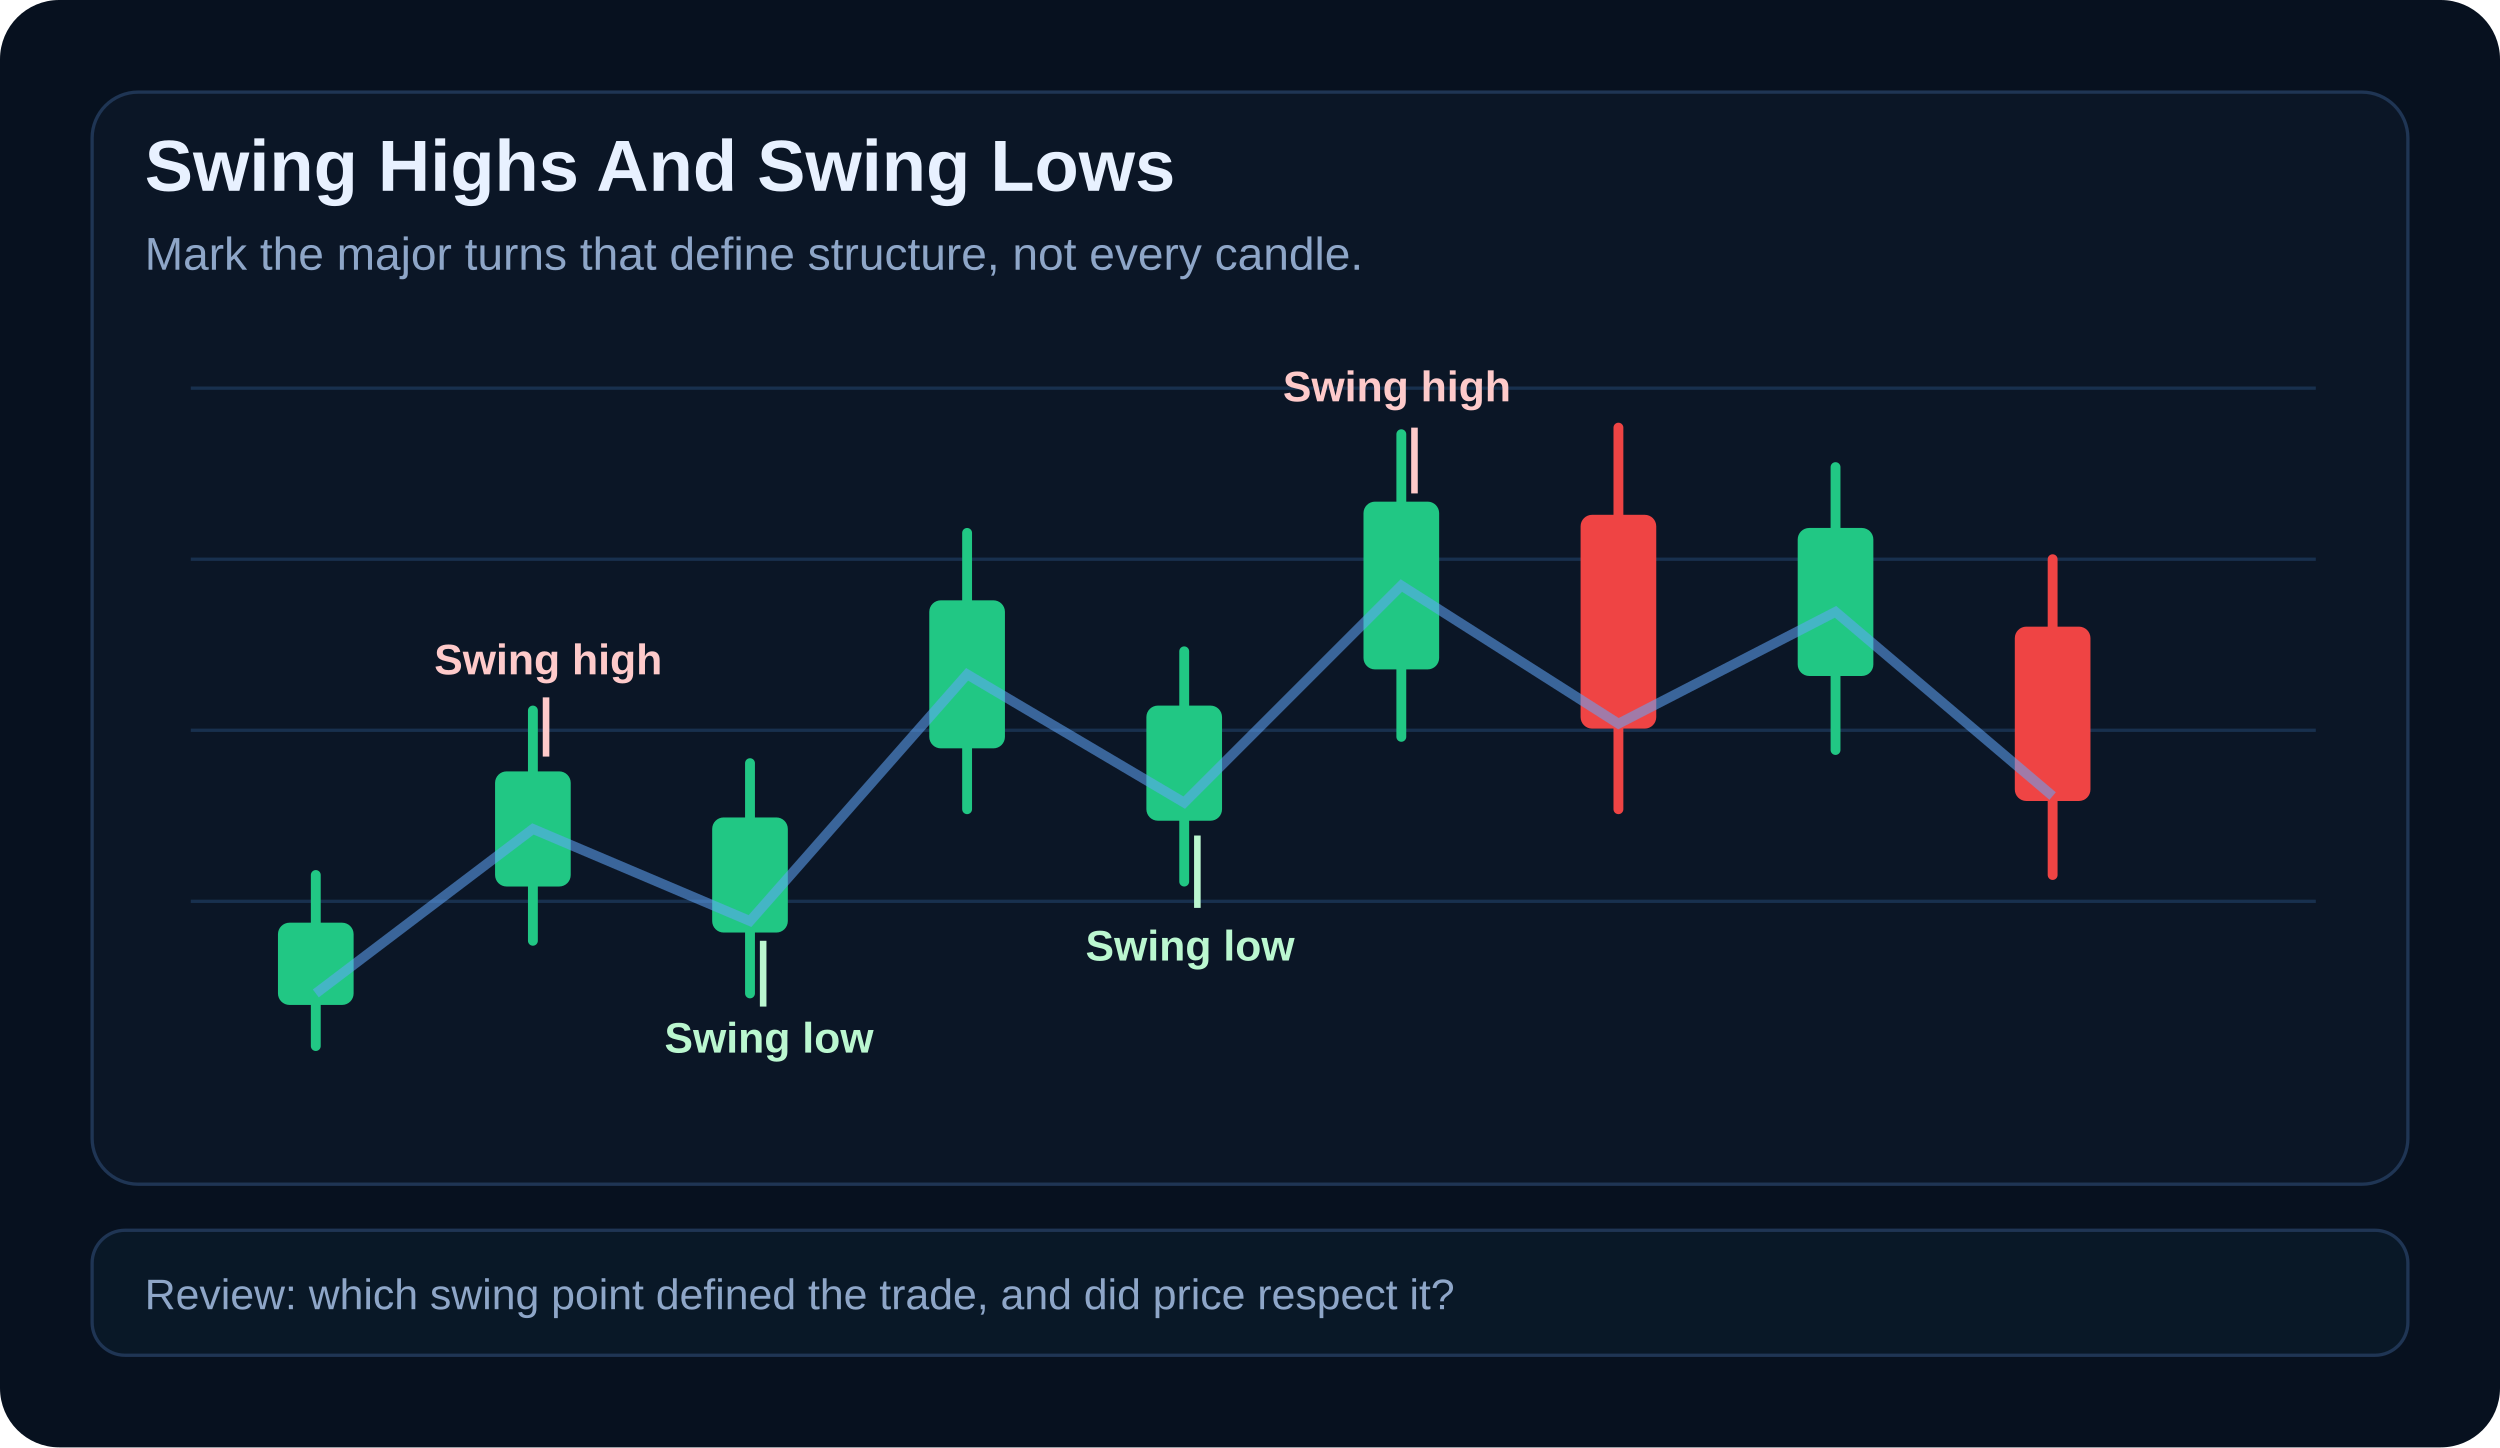
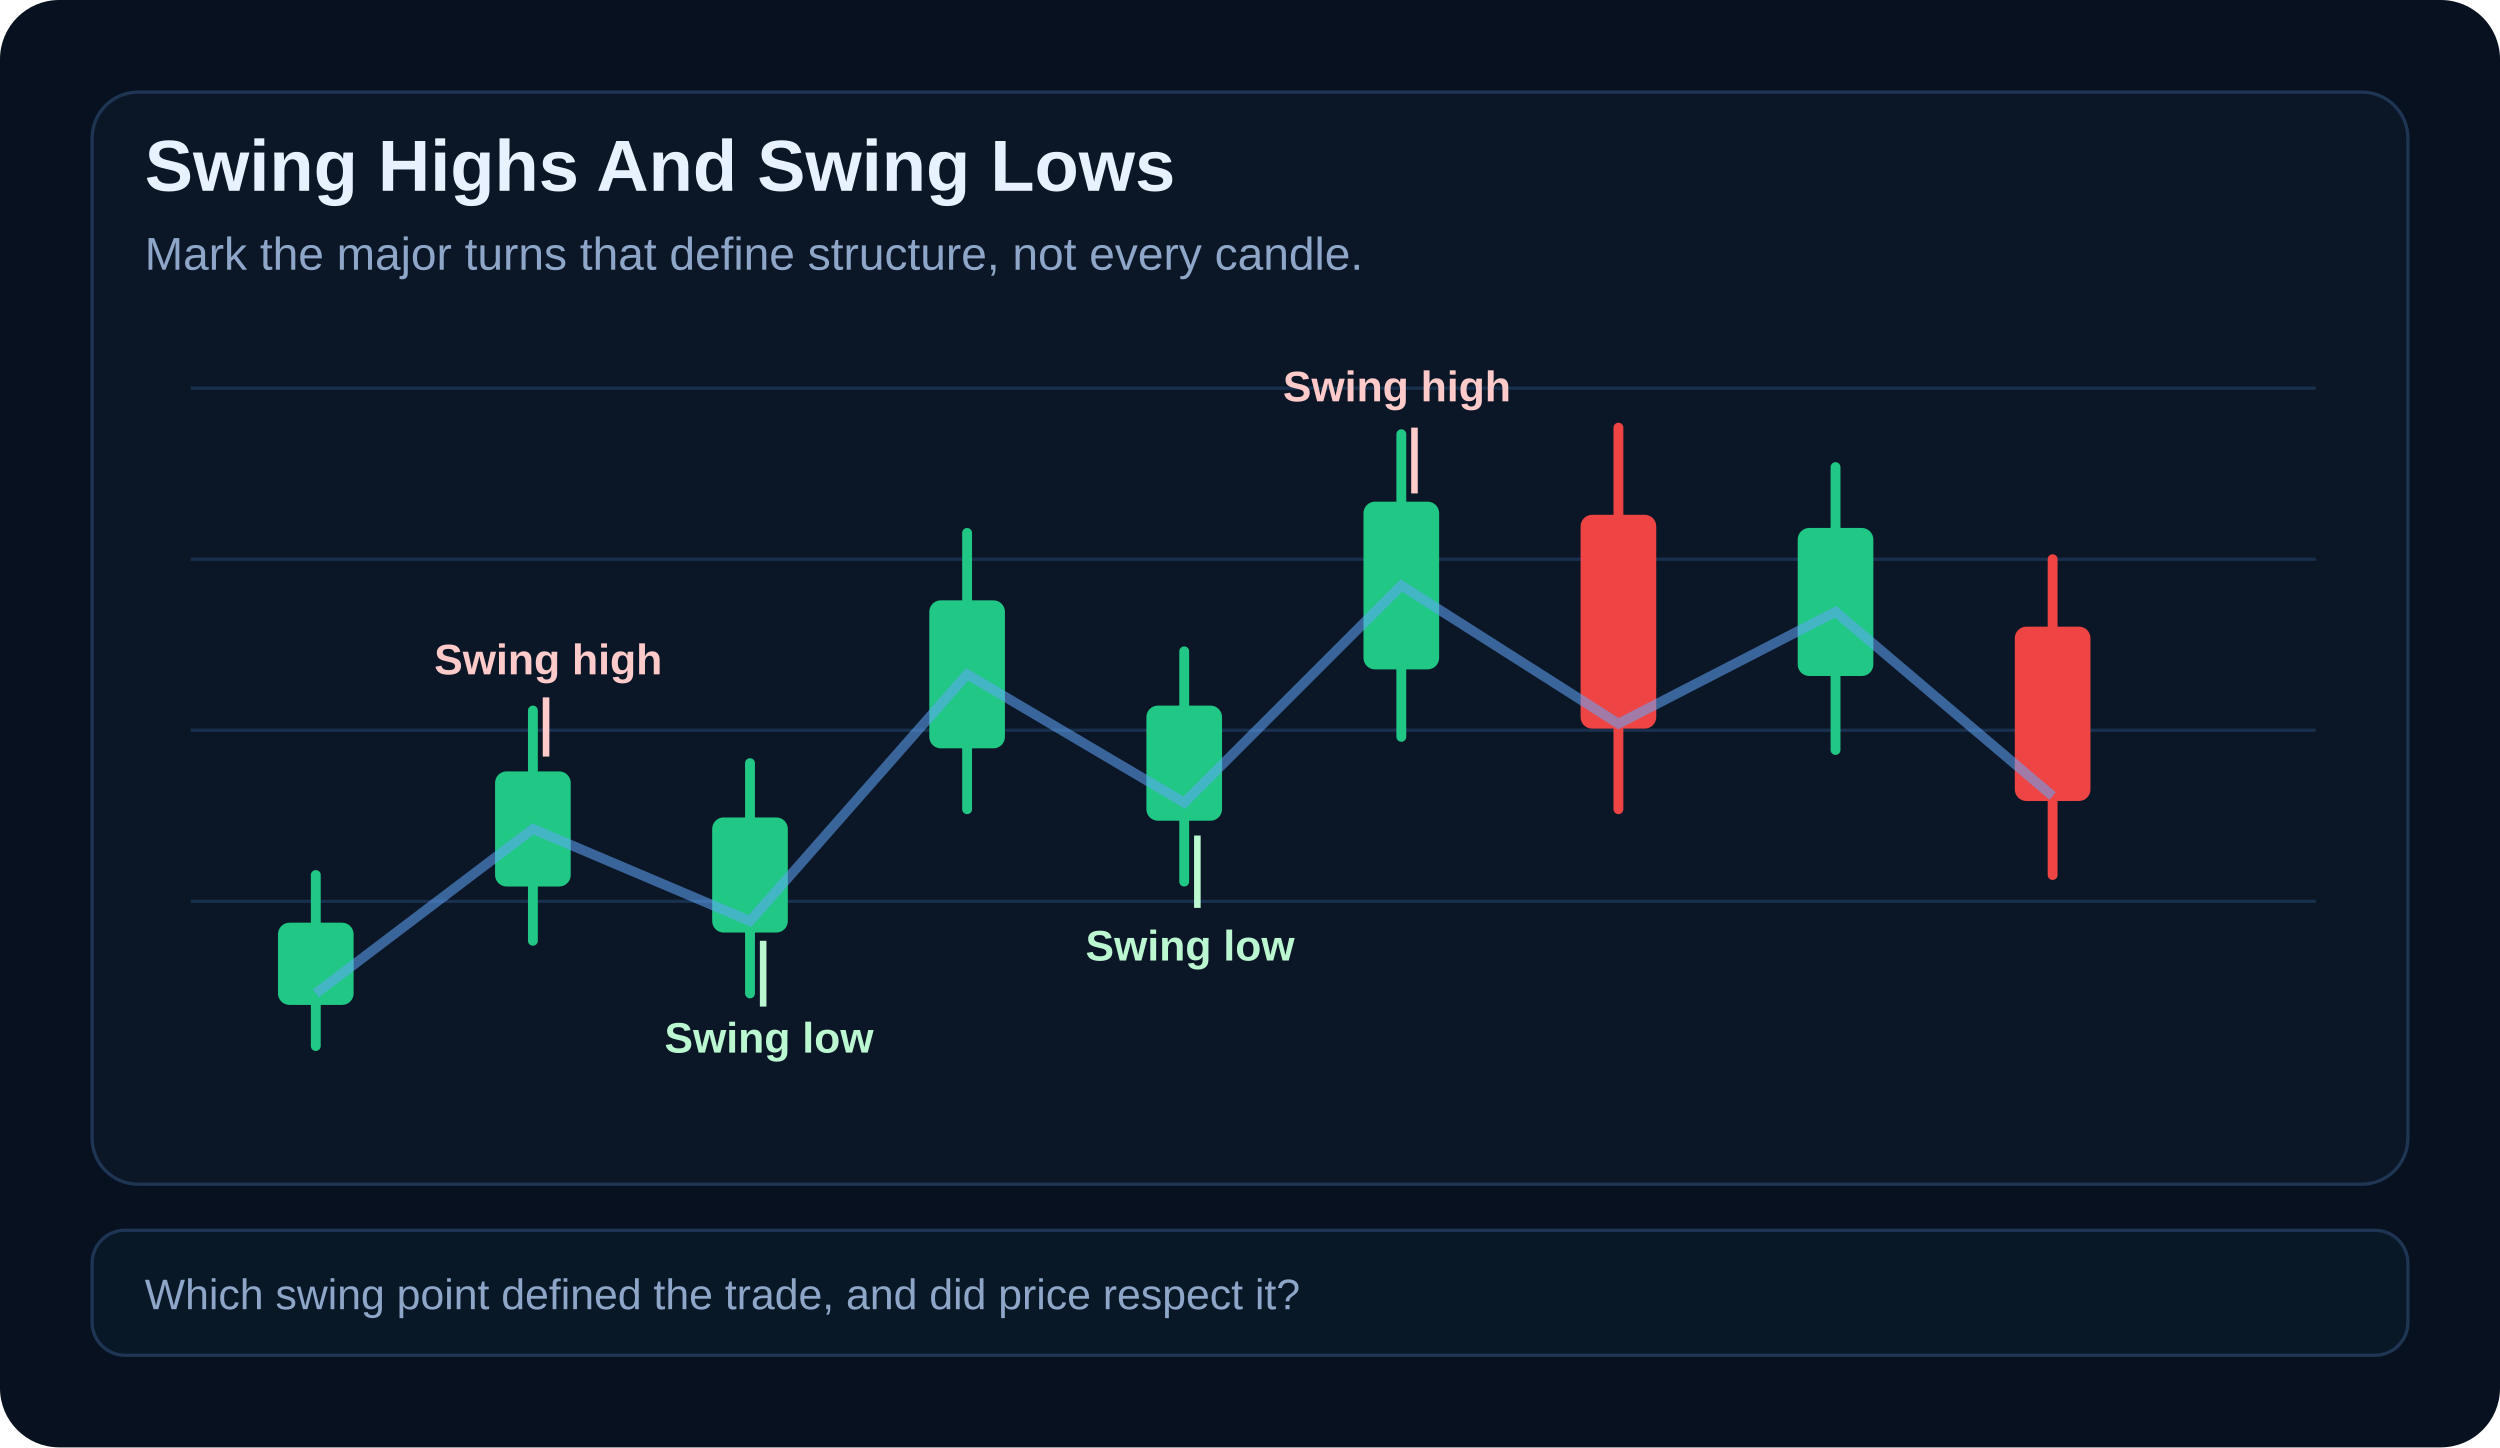
<svg xmlns="http://www.w3.org/2000/svg" viewBox="0 0 760 440" role="img" aria-labelledby="title desc">
  <rect width="760" height="440" rx="18" fill="#07111f" />
  <rect x="28" y="28" width="704" height="332" rx="14" fill="#0b1626" stroke="#1f3554" />
  <text x="44" y="58" fill="#e8f1ff" font-family="Arial, sans-serif" font-size="22" font-weight="700">Swing Highs And Swing Lows</text>
  <text x="44" y="82" fill="#8ea6c8" font-family="Arial, sans-serif" font-size="14">Mark the major turns that define structure, not every candle.</text>
  <g stroke="#18304e" stroke-width="1">
    <line x1="58" y1="118" x2="704" y2="118" />
    <line x1="58" y1="170" x2="704" y2="170" />
    <line x1="58" y1="222" x2="704" y2="222" />
    <line x1="58" y1="274" x2="704" y2="274" />
  </g>
  <g stroke-linecap="round" stroke-width="3">
    <g stroke="#21c784" fill="#21c784">
      <line x1="96" y1="266" x2="96" y2="318" />
      <rect x="86" y="282" width="20" height="22" rx="2" />
      <line x1="162" y1="216" x2="162" y2="286" />
      <rect x="152" y="236" width="20" height="32" rx="2" />
      <line x1="228" y1="232" x2="228" y2="302" />
      <rect x="218" y="250" width="20" height="32" rx="2" />
      <line x1="294" y1="162" x2="294" y2="246" />
      <rect x="284" y="184" width="20" height="42" rx="2" />
      <line x1="360" y1="198" x2="360" y2="268" />
      <rect x="350" y="216" width="20" height="32" rx="2" />
      <line x1="426" y1="132" x2="426" y2="224" />
      <rect x="416" y="154" width="20" height="48" rx="2" />
      <line x1="558" y1="142" x2="558" y2="228" />
      <rect x="548" y="162" width="20" height="42" rx="2" />
    </g>
    <g stroke="#ef4444" fill="#ef4444">
      <line x1="492" y1="130" x2="492" y2="246" />
      <rect x="482" y="158" width="20" height="62" rx="2" />
      <line x1="624" y1="170" x2="624" y2="266" />
      <rect x="614" y="192" width="20" height="50" rx="2" />
    </g>
  </g>
  <path d="M96 302 L162 252 L228 280 L294 205 L360 244 L426 178 L492 220 L558 186 L624 242" fill="none" stroke="#60a5fa" stroke-width="3" opacity=".55" />
  <g font-family="Arial, sans-serif" font-size="13" font-weight="700">
    <text x="132" y="205" fill="#fecaca">Swing high</text>
    <path d="M166 212 L166 230" stroke="#fecaca" stroke-width="2" />
    <text x="202" y="320" fill="#bbf7d0">Swing low</text>
    <path d="M232 306 L232 286" stroke="#bbf7d0" stroke-width="2" />
    <text x="390" y="122" fill="#fecaca">Swing high</text>
    <path d="M430 130 L430 150" stroke="#fecaca" stroke-width="2" />
    <text x="330" y="292" fill="#bbf7d0">Swing low</text>
    <path d="M364 276 L364 254" stroke="#bbf7d0" stroke-width="2" />
  </g>
  <rect x="28" y="374" width="704" height="38" rx="10" fill="#091827" stroke="#1f3554" />
-   <text x="44" y="398" fill="#8ea6c8" font-family="Arial, sans-serif" font-size="13">Review: which swing point defined the trade, and did price respect it?</text>
+   <text x="44" y="398" fill="#8ea6c8" font-family="Arial, sans-serif" font-size="13">Which swing point defined the trade, and did price respect it?</text>
</svg>
